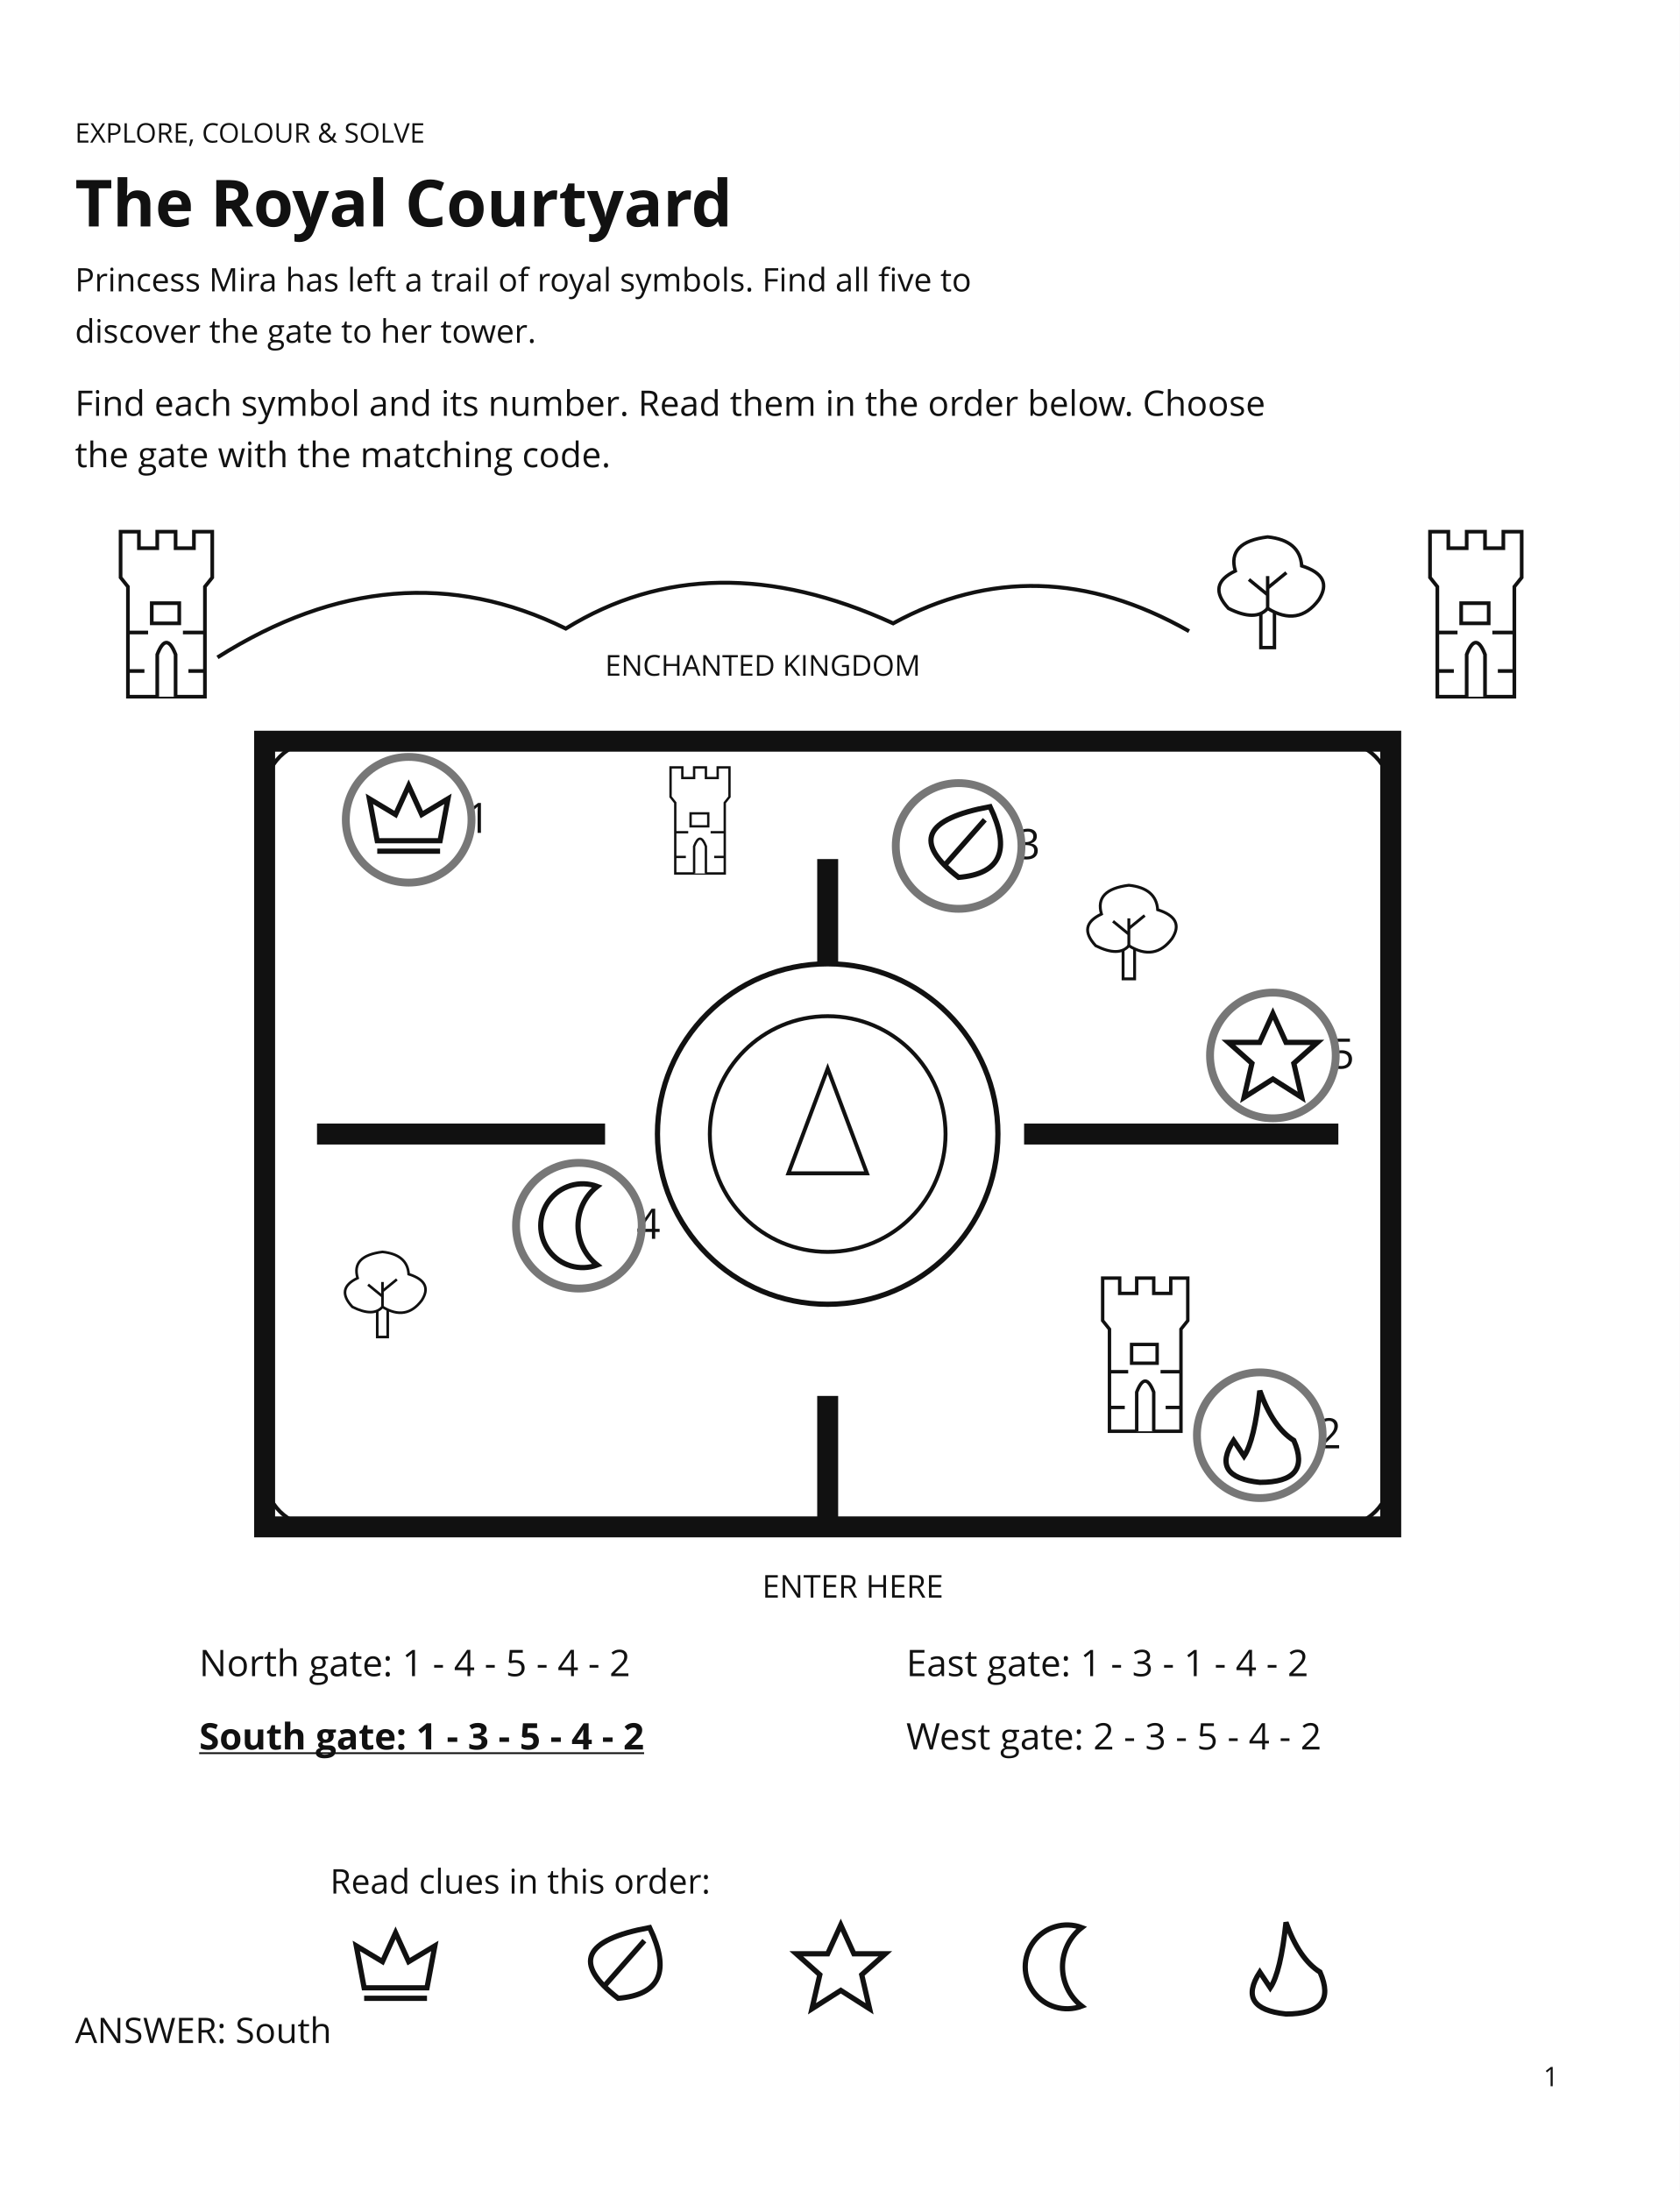
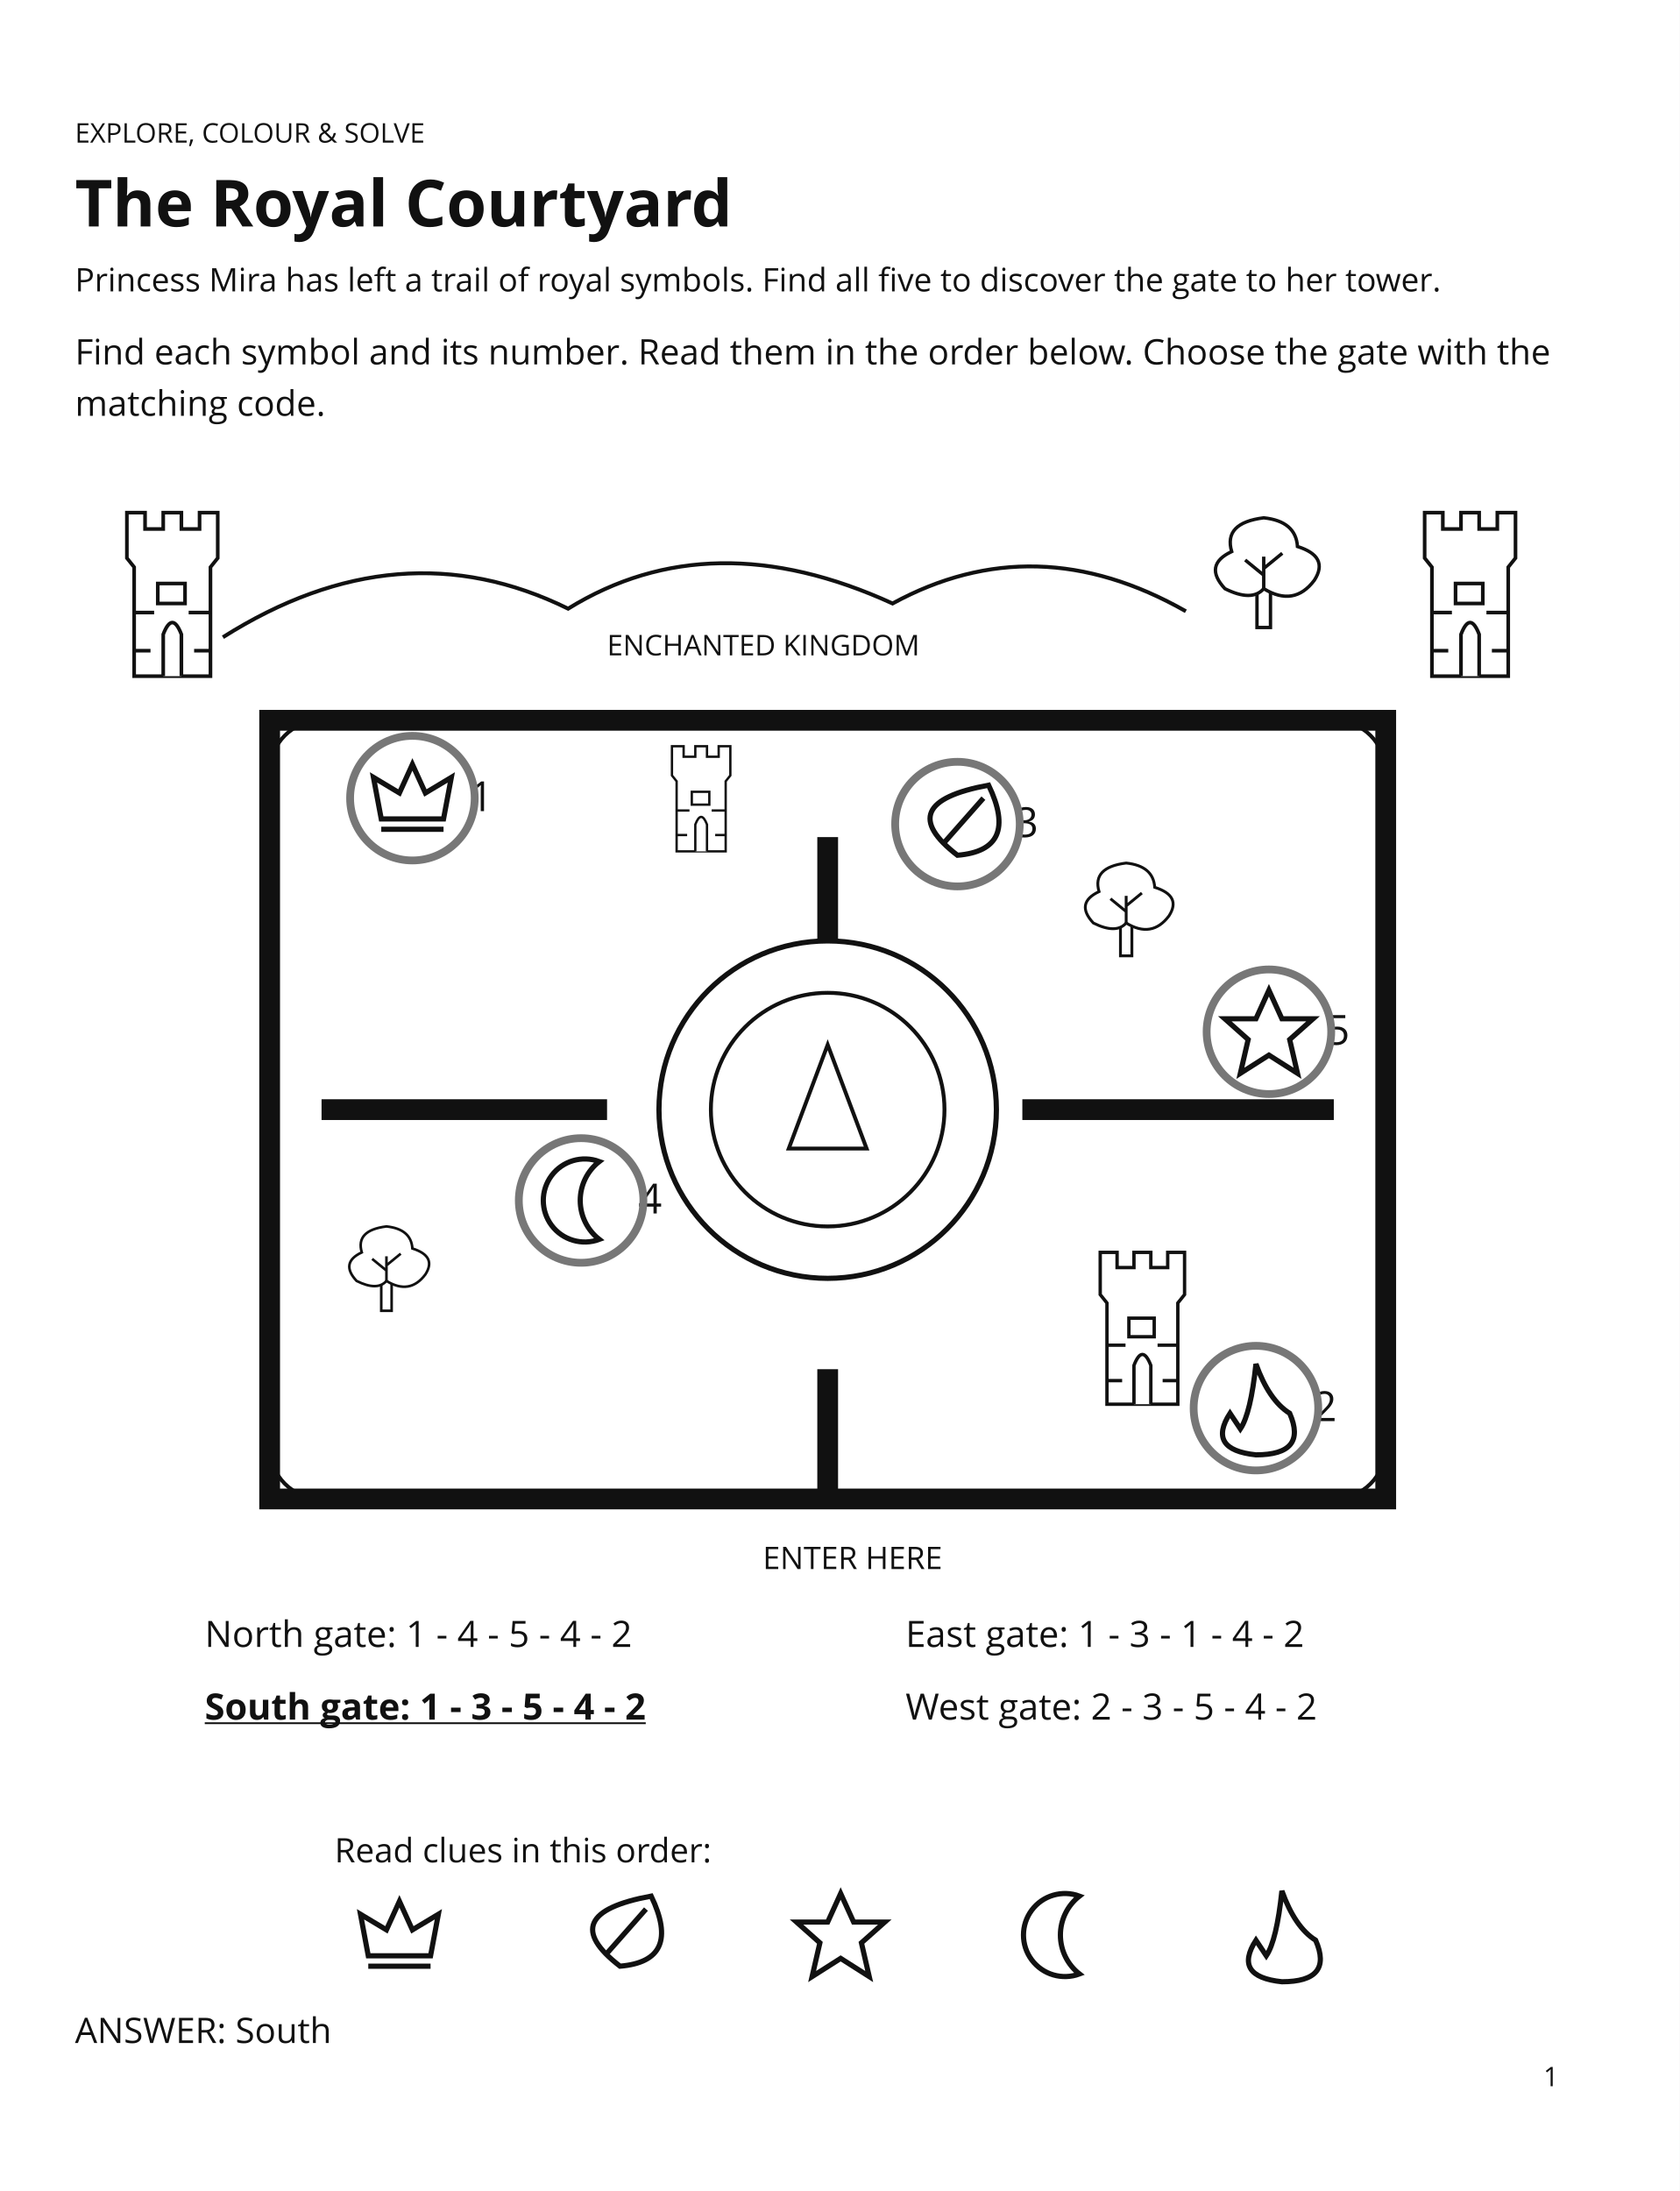
<svg xmlns="http://www.w3.org/2000/svg" width="8.625in" height="11.25in" viewBox="0 0 621 810" role="img" aria-label="The Royal Courtyard">
  <rect width="100%" height="100%" fill="white" />
  <g transform="translate(27.72 36.72)">
    <text x="0" y="16" font-family="Open Sans, sans-serif" font-size="10" fill="#111" stroke="none">EXPLORE, COLOUR &amp; SOLVE</text>
    <text x="0" y="47" font-family="Open Sans, sans-serif" font-size="24" fill="#111" stroke="none" font-weight="bold">The Royal Courtyard</text>
-     <text x="0" y="71" font-family="Open Sans, sans-serif" font-size="12" fill="#111" stroke="none">Princess Mira has left a trail of royal symbols. Find all five to</text>
-     <text x="0" y="90" font-family="Open Sans, sans-serif" font-size="12" fill="#111" stroke="none">discover the gate to her tower.</text>
-     <text x="0" y="117" font-family="Open Sans, sans-serif" font-size="13" fill="#111" stroke="none">Find each symbol and its number. Read them in the order below. Choose</text>
-     <text x="0" y="136" font-family="Open Sans, sans-serif" font-size="13" fill="#111" stroke="none">the gate with the matching code.</text>
-     <g transform="translate(12.0231 155) scale(0.9682069)">
+     <text x="0" y="71" font-family="Open Sans, sans-serif" font-size="12" fill="#111" stroke="none">Princess Mira has left a trail of royal symbols. Find all five to discover the gate to her tower.</text>
+     <text x="0" y="98" font-family="Open Sans, sans-serif" font-size="13" fill="#111" stroke="none">Find each symbol and its number. Read them in the order below. Choose the gate with the</text>
+     <text x="0" y="117" font-family="Open Sans, sans-serif" font-size="13" fill="#111" stroke="none">matching code.</text>
+     <g transform="translate(14.39379 148) scale(0.9595862)">
      <g data-layer="artwork">
        <g transform="translate(5 5) scale(0.7)" fill="white" stroke="#111" stroke-width="2">
          <path d="M0 25V0H10V9H20V0H30V9H40V0H50V25L46 30V90H4V30Z" />
          <path d="M20 90V67Q25 54 30 67V90M17 39V50H32V39ZM4 55H15M34 55H46M4 76H13M37 76H46" />
        </g>
        <g transform="translate(505 5) scale(0.7)" fill="white" stroke="#111" stroke-width="2">
          <path d="M0 25V0H10V9H20V0H30V9H40V0H50V25L46 30V90H4V30Z" />
          <path d="M20 90V67Q25 54 30 67V90M17 39V50H32V39ZM4 55H15M34 55H46M4 76H13M37 76H46" />
        </g>
        <g transform="translate(443 7) scale(0.65)" fill="white" stroke="#111" stroke-width="2">
          <path d="M-4 40V65H4V40" />
          <path d="M0 0Q-24 3-19 20Q-36 28-23 42Q-7 50 0 42Q18 53 30 37Q39 23 20 17Q19 2 0 0Z" />
          <path d="M0 42V23M0 34L-11 25M0 30L11 21" />
        </g>
        <path d="M42 53Q110 10 175 42Q230 8 300 40Q355 10 413 43" fill="none" stroke="#111" stroke-width="1.5" />
        <text x="190" y="60" font-family="Open Sans, sans-serif" font-size="11" fill="#111" stroke="none">ENCHANTED KINGDOM</text>
      </g>
      <g data-layer="puzzle" fill="none" stroke="#111" stroke-width="1.5">
        <rect x="60" y="85" width="430" height="300" rx="20" fill="white" />
        <path d="M60 85H490V385H60Z M275 385V335M275 200V130M190 235H80M350 235H470" stroke="#111" fill="none" stroke-width="8" />
        <circle cx="275" cy="235" r="65" fill="white" stroke="#111" stroke-width="2" />
        <circle cx="275" cy="235" r="45" fill="white" stroke="#111" />
        <path d="M260 250L275 210L290 250Z" fill="white" stroke="#111" />
        <g transform="translate(390 140) scale(0.55)" fill="white" stroke="#111" stroke-width="2">
          <path d="M-4 40V65H4V40" />
          <path d="M0 0Q-24 3-19 20Q-36 28-23 42Q-7 50 0 42Q18 53 30 37Q39 23 20 17Q19 2 0 0Z" />
          <path d="M0 42V23M0 34L-11 25M0 30L11 21" />
        </g>
        <g transform="translate(105 280) scale(0.5)" fill="white" stroke="#111" stroke-width="2">
          <path d="M-4 40V65H4V40" />
          <path d="M0 0Q-24 3-19 20Q-36 28-23 42Q-7 50 0 42Q18 53 30 37Q39 23 20 17Q19 2 0 0Z" />
          <path d="M0 42V23M0 34L-11 25M0 30L11 21" />
        </g>
        <g transform="translate(380 290) scale(0.65)" fill="white" stroke="#111" stroke-width="2">
          <path d="M0 25V0H10V9H20V0H30V9H40V0H50V25L46 30V90H4V30Z" />
          <path d="M20 90V67Q25 54 30 67V90M17 39V50H32V39ZM4 55H15M34 55H46M4 76H13M37 76H46" />
        </g>
        <g transform="translate(215 95) scale(0.45)" fill="white" stroke="#111" stroke-width="2">
          <path d="M0 25V0H10V9H20V0H30V9H40V0H50V25L46 30V90H4V30Z" />
          <path d="M20 90V67Q25 54 30 67V90M17 39V50H32V39ZM4 55H15M34 55H46M4 76H13M37 76H46" />
        </g>
        <path transform="translate(115 115)" d="M-12 8L-15-8L-5-2L0-13L5-2L15-8L12 8ZM-12 12H12" fill="white" stroke="#111" stroke-width="2" />
        <text x="137" y="120" font-family="Open Sans, sans-serif" font-size="16" fill="#111" stroke="none">1</text>
        <circle cx="115" cy="115" r="24" fill="none" stroke="#777" stroke-width="3" />
        <path transform="translate(325 125)" d="M0 12Q-26-8 12-15Q24 10 0 12ZM-5 7L10-10" fill="white" stroke="#111" stroke-width="2" />
        <text x="347" y="130" font-family="Open Sans, sans-serif" font-size="16" fill="#111" stroke="none">3</text>
        <circle cx="325" cy="125" r="24" fill="none" stroke="#777" stroke-width="3" />
        <path transform="translate(445 205)" d="M0-16L5-5L17-5L8 3L11 16L0 9L-11 16L-8 3L-17-5L-5-5Z" fill="white" stroke="#111" stroke-width="2" />
        <text x="467" y="210" font-family="Open Sans, sans-serif" font-size="16" fill="#111" stroke="none">5</text>
        <circle cx="445" cy="205" r="24" fill="none" stroke="#777" stroke-width="3" />
        <path transform="translate(180 270)" d="M7-15A16 16 0 1 0 7 15A19 19 0 0 1 7-15Z" fill="white" stroke="#111" stroke-width="2" />
        <text x="202" y="275" font-family="Open Sans, sans-serif" font-size="16" fill="#111" stroke="none">4</text>
        <circle cx="180" cy="270" r="24" fill="none" stroke="#777" stroke-width="3" />
        <path transform="translate(440 350)" d="M0-17Q5-3 13 2Q20 18 0 18Q-19 16-10 2L-6 8Q-2 2 0-17Z" fill="white" stroke="#111" stroke-width="2" />
        <text x="462" y="355" font-family="Open Sans, sans-serif" font-size="16" fill="#111" stroke="none">2</text>
        <circle cx="440" cy="350" r="24" fill="none" stroke="#777" stroke-width="3" />
        <text x="250" y="412" font-family="Open Sans, sans-serif" font-size="12" fill="#111" stroke="none">ENTER HERE</text>
        <text x="35" y="442" font-family="Open Sans, sans-serif" font-size="14" fill="#111" stroke="none">North gate: 1 - 4 - 5 - 4 - 2</text>
        <text x="305" y="442" font-family="Open Sans, sans-serif" font-size="14" fill="#111" stroke="none">East gate: 1 - 3 - 1 - 4 - 2</text>
        <text x="35" y="470" font-family="Open Sans, sans-serif" font-size="14" fill="#111" stroke="none" font-weight="bold" text-decoration="underline">South gate: 1 - 3 - 5 - 4 - 2</text>
        <text x="305" y="470" font-family="Open Sans, sans-serif" font-size="14" fill="#111" stroke="none">West gate: 2 - 3 - 5 - 4 - 2</text>
        <text x="85" y="525" font-family="Open Sans, sans-serif" font-size="13" fill="#111" stroke="none">Read clues in this order:</text>
        <path transform="translate(110 553)" d="M-12 8L-15-8L-5-2L0-13L5-2L15-8L12 8ZM-12 12H12" fill="white" stroke="#111" stroke-width="2" />
        <path transform="translate(195 553)" d="M0 12Q-26-8 12-15Q24 10 0 12ZM-5 7L10-10" fill="white" stroke="#111" stroke-width="2" />
        <path transform="translate(280 553)" d="M0-16L5-5L17-5L8 3L11 16L0 9L-11 16L-8 3L-17-5L-5-5Z" fill="white" stroke="#111" stroke-width="2" />
        <path transform="translate(365 553)" d="M7-15A16 16 0 1 0 7 15A19 19 0 0 1 7-15Z" fill="white" stroke="#111" stroke-width="2" />
        <path transform="translate(450 553)" d="M0-17Q5-3 13 2Q20 18 0 18Q-19 16-10 2L-6 8Q-2 2 0-17Z" fill="white" stroke="#111" stroke-width="2" />
      </g>
    </g>
    <text x="0" y="718.56" font-family="Open Sans, sans-serif" font-size="13" fill="#111" stroke="none">ANSWER: South</text>
    <text x="548.56" y="734.56" font-family="Open Sans, sans-serif" font-size="10" fill="#111" stroke="none" text-anchor="end">1</text>
  </g>
</svg>
